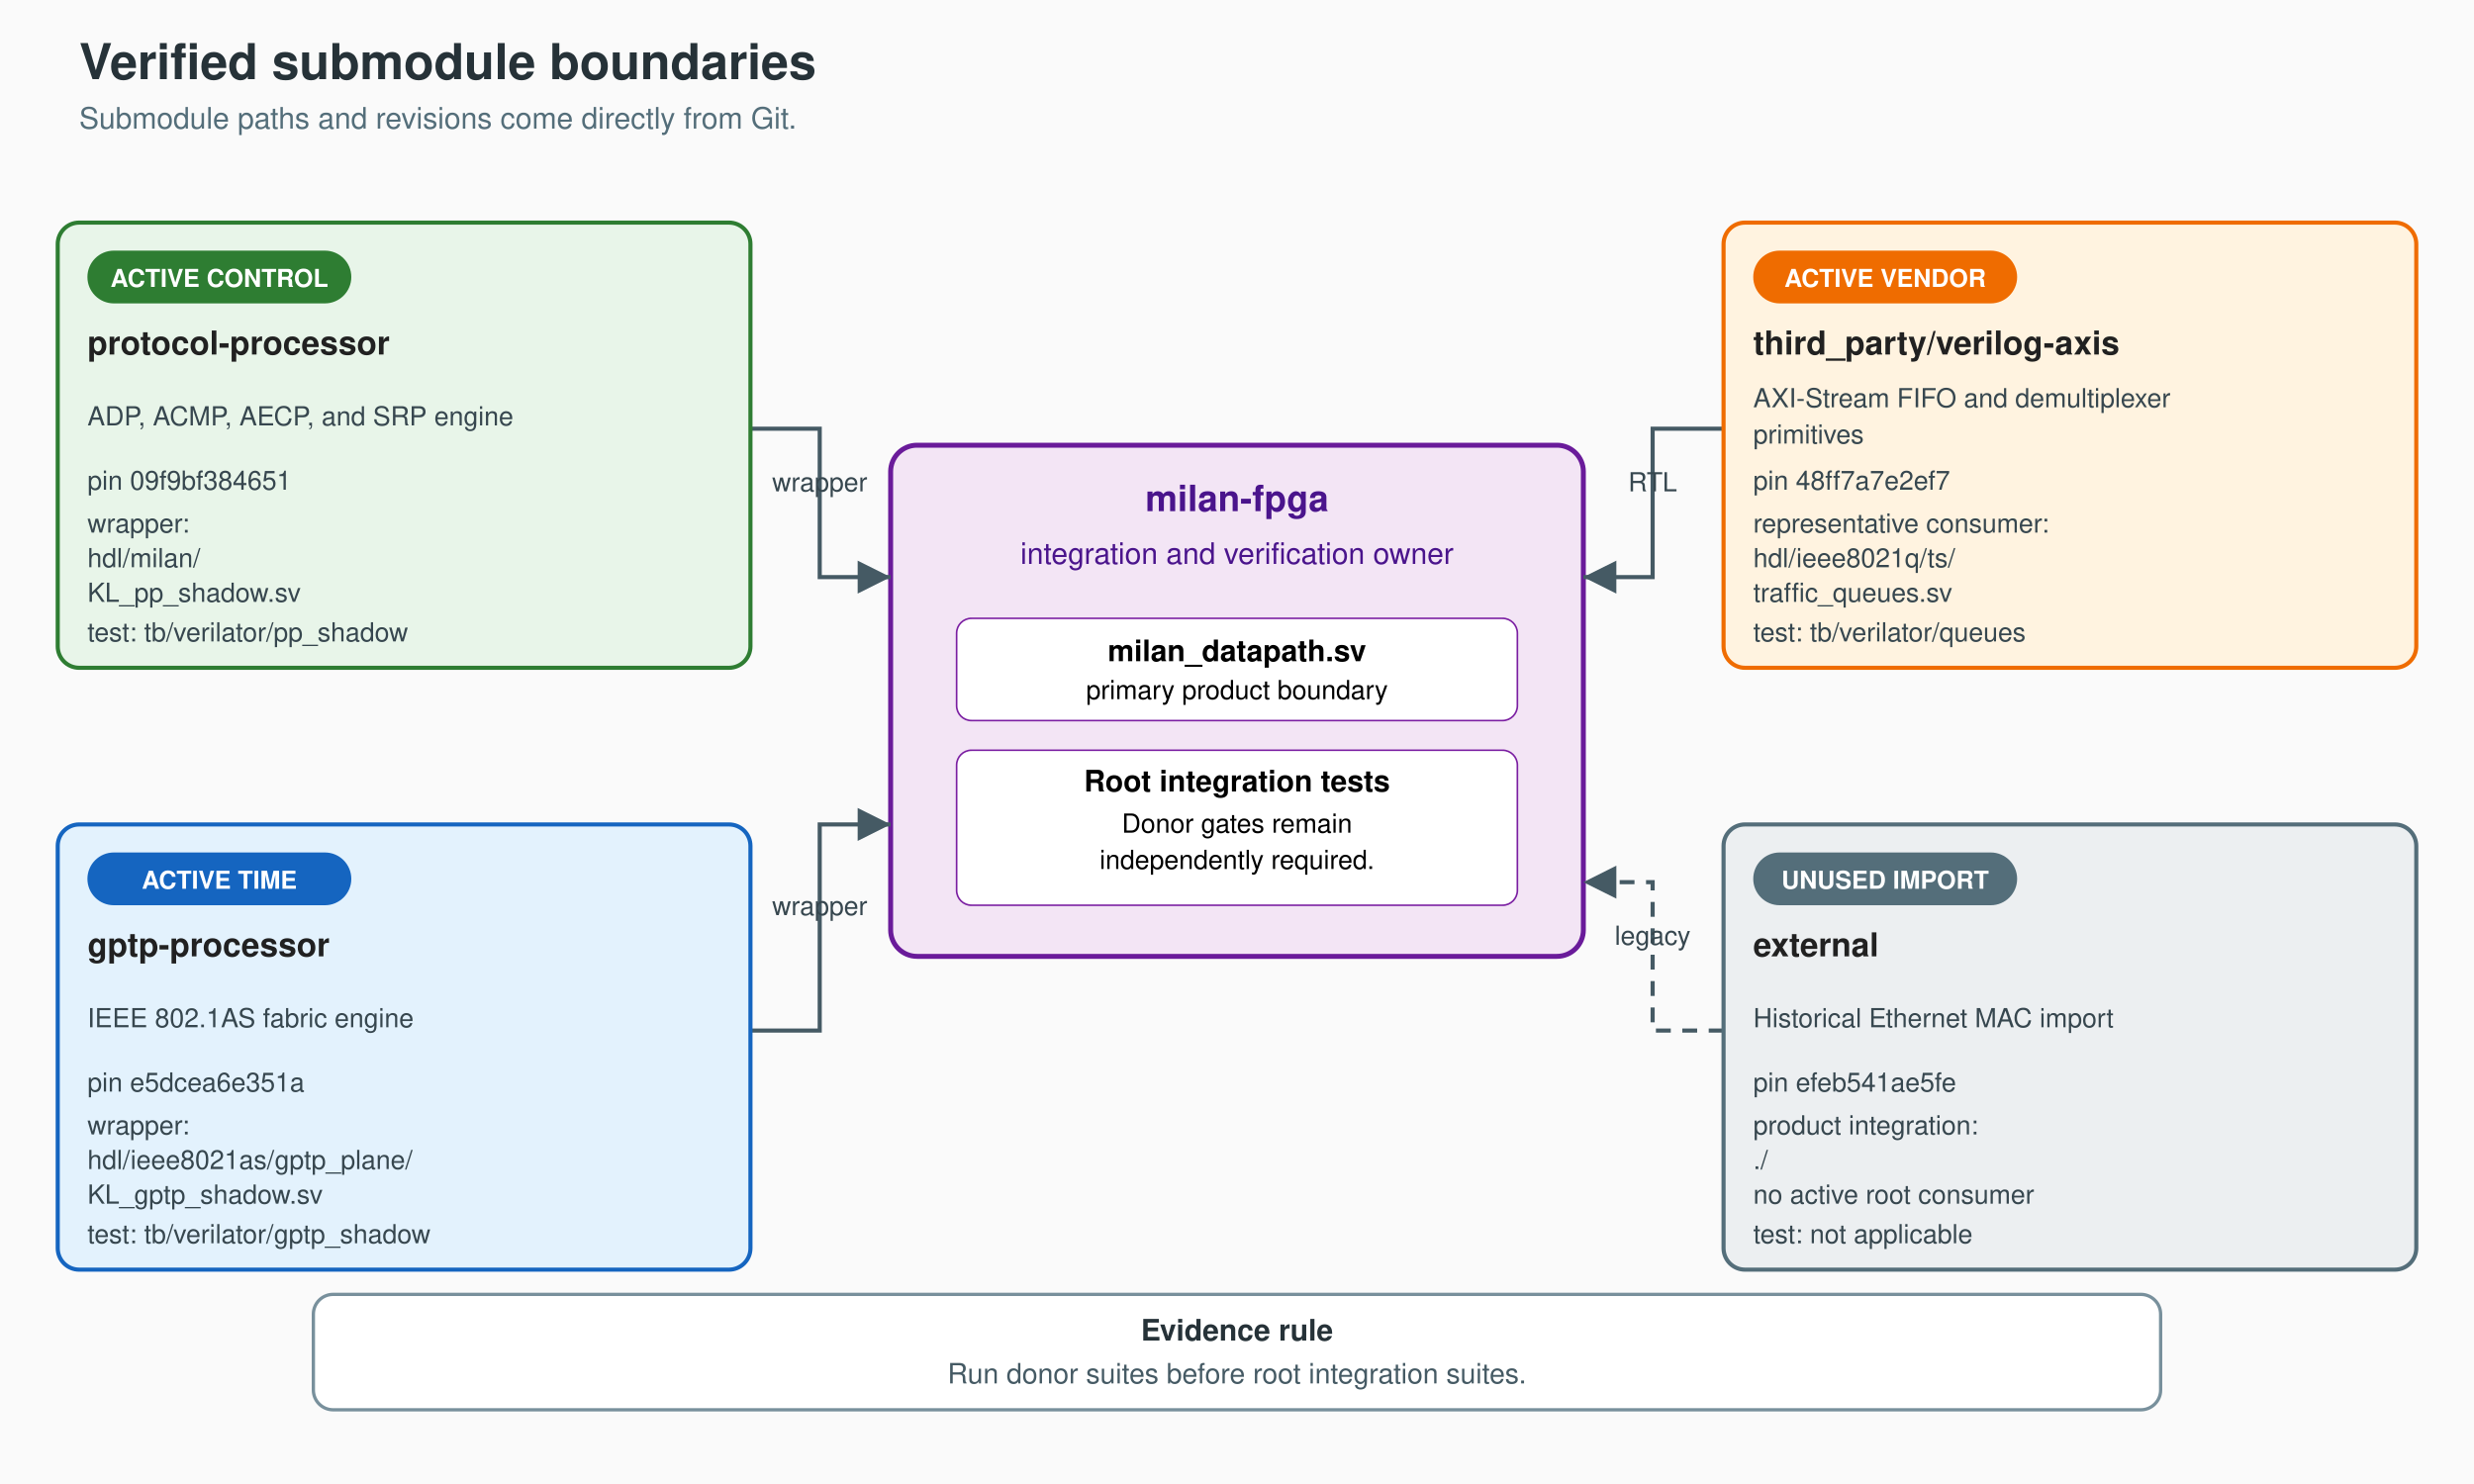
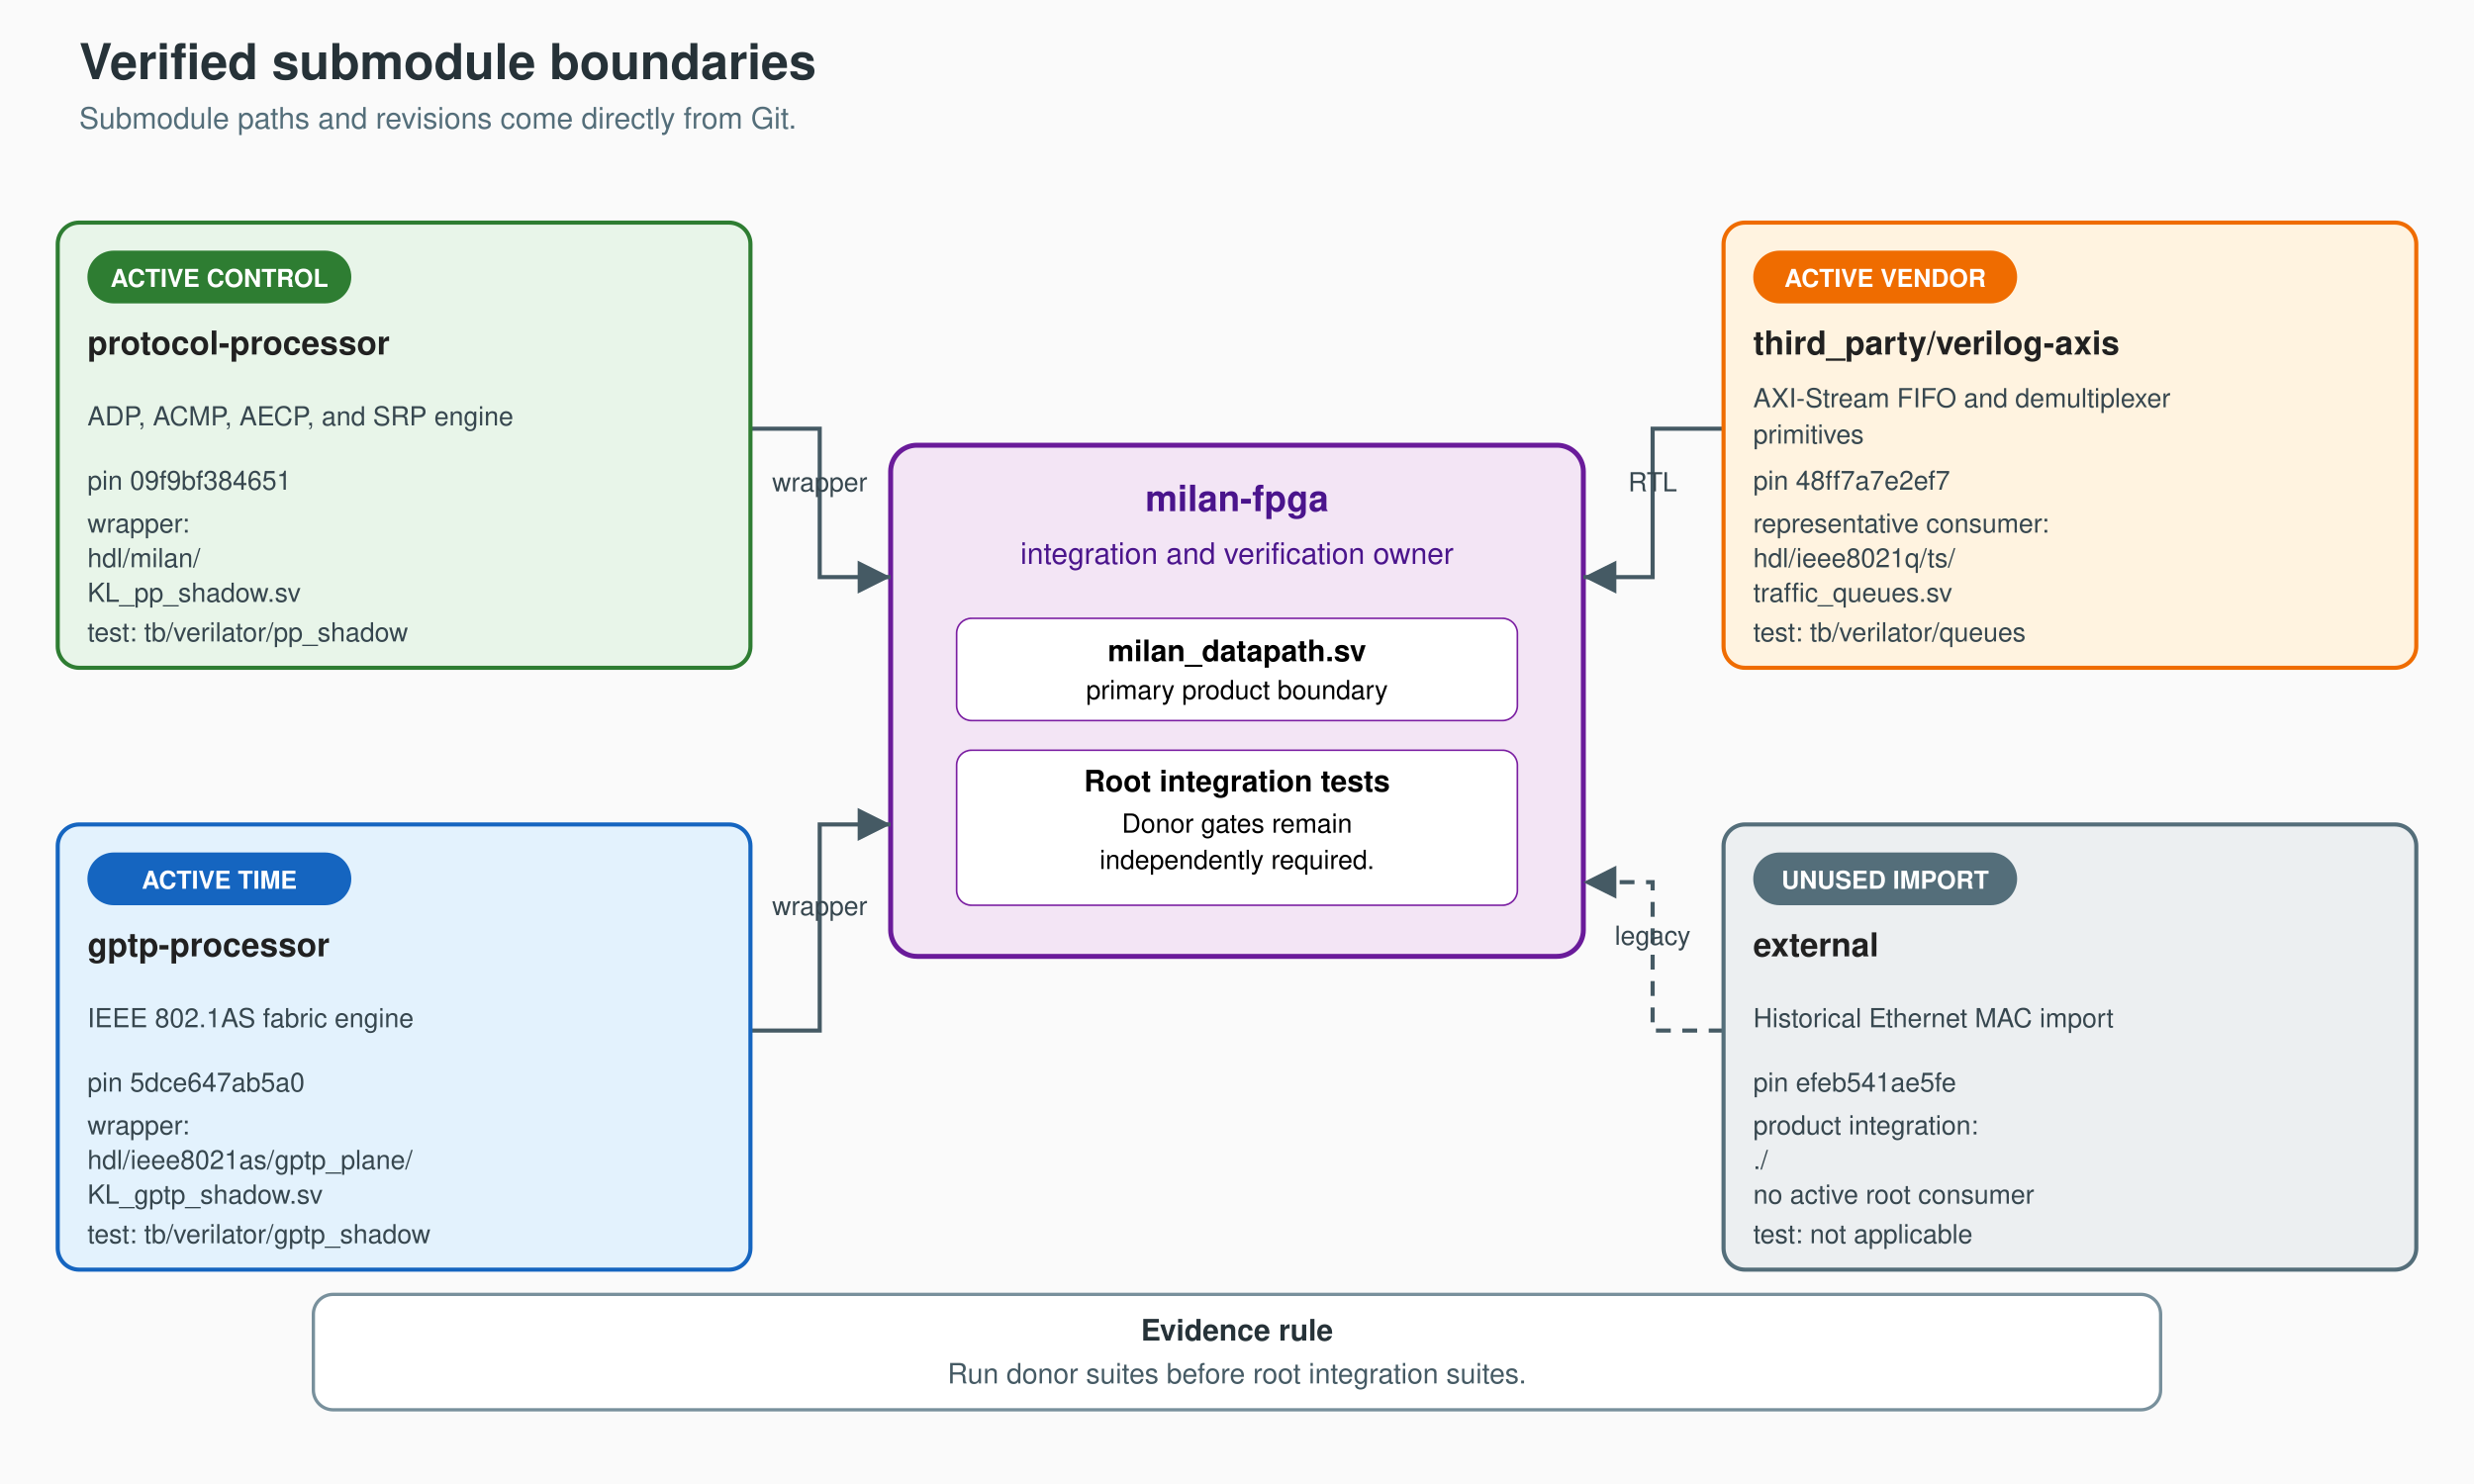
<svg xmlns="http://www.w3.org/2000/svg" width="1500" height="900" viewBox="0 0 1500 900" font-family="Helvetica,Arial,sans-serif">
  <rect width="1500" height="900" fill="#FAFAFA" />
  <defs>
    <marker id="arrow" markerWidth="12" markerHeight="12" refX="8" refY="4" orient="auto">
      <path d="M0,0 L8,4 L0,8 Z" fill="#455A64" />
    </marker>
  </defs>
  <text x="48" y="48" font-size="30" font-weight="bold" fill="#263238">Verified submodule boundaries</text>
  <text x="48" y="78" font-size="18" fill="#546E7A">Submodule paths and revisions come directly from Git.</text>
  <rect x="540" y="270" width="420" height="310" rx="16" fill="#F3E5F5" stroke="#6A1B9A" stroke-width="3" />
  <text x="750" y="310" text-anchor="middle" font-size="22" font-weight="bold" fill="#4A148C">milan-fpga</text>
  <text x="750" y="342" text-anchor="middle" font-size="18" fill="#4A148C">integration and verification owner</text>
  <rect x="580" y="375" width="340" height="62" rx="9" fill="#FFFFFF" stroke="#7B1FA2" />
  <text x="750" y="401" text-anchor="middle" font-size="18" font-weight="bold">milan_datapath.sv</text>
  <text x="750" y="424" text-anchor="middle" font-size="16">primary product boundary</text>
  <rect x="580" y="455" width="340" height="94" rx="9" fill="#FFFFFF" stroke="#7B1FA2" />
  <text x="750" y="480" text-anchor="middle" font-size="18" font-weight="bold">Root integration tests</text>
  <text x="750" y="505" text-anchor="middle" font-size="16">Donor gates remain</text>
  <text x="750" y="527" text-anchor="middle" font-size="16">independently required.</text>
  <path d="M455,260 L497,260 L497,350 L540,350" fill="none" stroke="#455A64" stroke-width="2.5" marker-end="url(#arrow)" />
  <text x="497" y="298" text-anchor="middle" font-size="16" fill="#37474F">wrapper</text>
  <path d="M455,625 L497,625 L497,500 L540,500" fill="none" stroke="#455A64" stroke-width="2.5" marker-end="url(#arrow)" />
  <text x="497" y="555" text-anchor="middle" font-size="16" fill="#37474F">wrapper</text>
  <path d="M1045,260 L1002,260 L1002,350 L960,350" fill="none" stroke="#455A64" stroke-width="2.5" marker-end="url(#arrow)" />
  <text x="1002" y="298" text-anchor="middle" font-size="16" fill="#37474F">RTL</text>
  <path d="M1045,625 L1002,625 L1002,535 L960,535" fill="none" stroke="#455A64" stroke-width="2.5" marker-end="url(#arrow)" stroke-dasharray="9,7" />
  <text x="1002" y="573" text-anchor="middle" font-size="16" fill="#37474F">legacy</text>
  <rect x="35" y="135" width="420" height="270" rx="13" fill="#E8F5E9" stroke="#2E7D32" stroke-width="2.5" />
  <rect x="53" y="152" width="160" height="32" rx="16" fill="#2E7D32" />
  <text x="133" y="174" text-anchor="middle" font-size="15" font-weight="bold" fill="#FFFFFF">ACTIVE CONTROL</text>
  <text x="53" y="215" font-size="20" font-weight="bold" fill="#212121">protocol-processor</text>
  <text x="53" y="258" font-size="16" fill="#37474F">ADP, ACMP, AECP, and SRP engine</text>
  <text x="53" y="297" font-size="16" fill="#37474F">pin 09f9bf384651</text>
  <text x="53" y="323" font-size="16" fill="#37474F">wrapper:</text>
  <text x="53" y="344" font-size="16" fill="#37474F">hdl/milan/</text>
  <text x="53" y="365" font-size="16" fill="#37474F">KL_pp_shadow.sv</text>
  <text x="53" y="389" font-size="16" fill="#37474F">test: tb/verilator/pp_shadow</text>
  <rect x="35" y="500" width="420" height="270" rx="13" fill="#E3F2FD" stroke="#1565C0" stroke-width="2.5" />
  <rect x="53" y="517" width="160" height="32" rx="16" fill="#1565C0" />
  <text x="133" y="539" text-anchor="middle" font-size="15" font-weight="bold" fill="#FFFFFF">ACTIVE TIME</text>
  <text x="53" y="580" font-size="20" font-weight="bold" fill="#212121">gptp-processor</text>
  <text x="53" y="623" font-size="16" fill="#37474F">IEEE 802.1AS fabric engine</text>
-   <text x="53" y="662" font-size="16" fill="#37474F">pin e5dcea6e351a</text>
+   <text x="53" y="662" font-size="16" fill="#37474F">pin 5dce647ab5a0</text>
  <text x="53" y="688" font-size="16" fill="#37474F">wrapper:</text>
  <text x="53" y="709" font-size="16" fill="#37474F">hdl/ieee8021as/gptp_plane/</text>
  <text x="53" y="730" font-size="16" fill="#37474F">KL_gptp_shadow.sv</text>
  <text x="53" y="754" font-size="16" fill="#37474F">test: tb/verilator/gptp_shadow</text>
  <rect x="1045" y="135" width="420" height="270" rx="13" fill="#FFF3E0" stroke="#EF6C00" stroke-width="2.5" />
  <rect x="1063" y="152" width="160" height="32" rx="16" fill="#EF6C00" />
  <text x="1143" y="174" text-anchor="middle" font-size="15" font-weight="bold" fill="#FFFFFF">ACTIVE VENDOR</text>
  <text x="1063" y="215" font-size="20" font-weight="bold" fill="#212121">third_party/verilog-axis</text>
  <text x="1063" y="247" font-size="16" fill="#37474F">AXI-Stream FIFO and demultiplexer</text>
  <text x="1063" y="269" font-size="16" fill="#37474F">primitives</text>
  <text x="1063" y="297" font-size="16" fill="#37474F">pin 48ff7a7e2ef7</text>
  <text x="1063" y="323" font-size="16" fill="#37474F">representative consumer:</text>
  <text x="1063" y="344" font-size="16" fill="#37474F">hdl/ieee8021q/ts/</text>
  <text x="1063" y="365" font-size="16" fill="#37474F">traffic_queues.sv</text>
  <text x="1063" y="389" font-size="16" fill="#37474F">test: tb/verilator/queues</text>
  <rect x="1045" y="500" width="420" height="270" rx="13" fill="#ECEFF1" stroke="#546E7A" stroke-width="2.5" />
  <rect x="1063" y="517" width="160" height="32" rx="16" fill="#546E7A" />
  <text x="1143" y="539" text-anchor="middle" font-size="15" font-weight="bold" fill="#FFFFFF">UNUSED IMPORT</text>
  <text x="1063" y="580" font-size="20" font-weight="bold" fill="#212121">external</text>
  <text x="1063" y="623" font-size="16" fill="#37474F">Historical Ethernet MAC import</text>
  <text x="1063" y="662" font-size="16" fill="#37474F">pin efeb541ae5fe</text>
  <text x="1063" y="688" font-size="16" fill="#37474F">product integration:</text>
  <text x="1063" y="709" font-size="16" fill="#37474F">./</text>
  <text x="1063" y="730" font-size="16" fill="#37474F">no active root consumer</text>
  <text x="1063" y="754" font-size="16" fill="#37474F">test: not applicable</text>
  <rect x="190" y="785" width="1120" height="70" rx="12" fill="#FFFFFF" stroke="#78909C" stroke-width="2" />
  <text x="750" y="813" text-anchor="middle" font-size="18" font-weight="bold" fill="#263238">Evidence rule</text>
  <text x="750" y="839" text-anchor="middle" font-size="17" fill="#455A64">Run donor suites before root integration suites.</text>
</svg>
